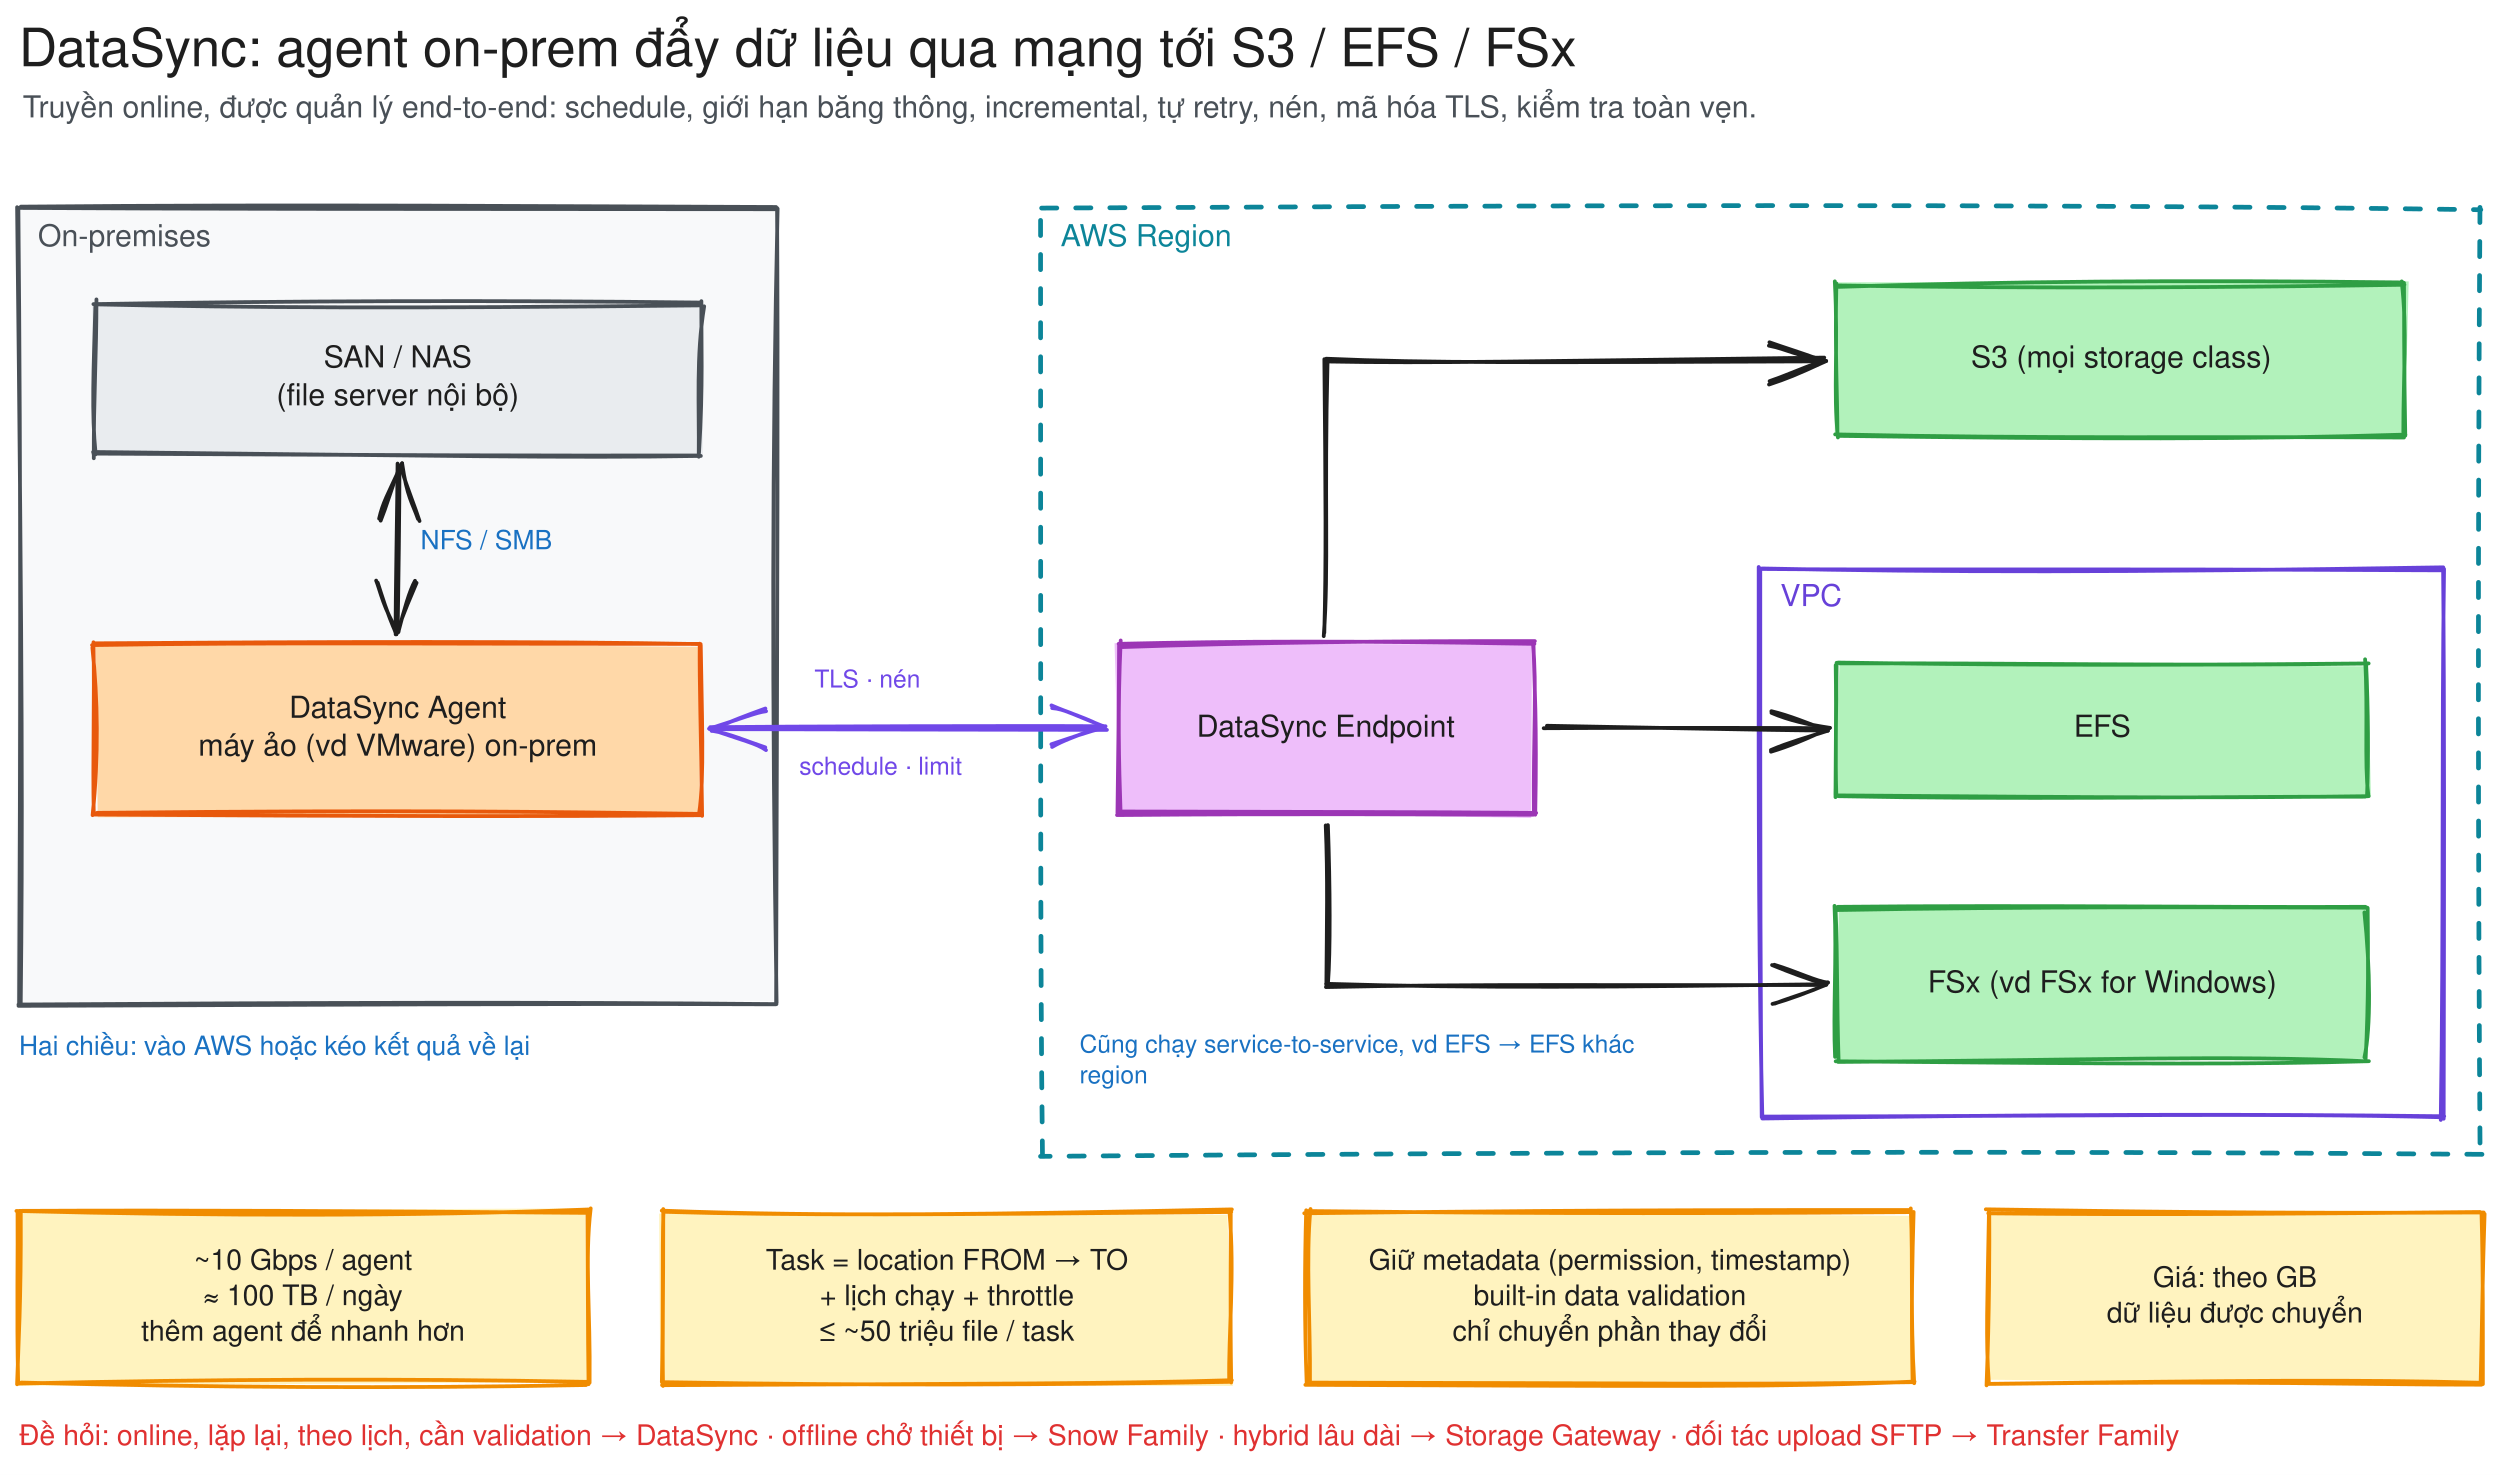
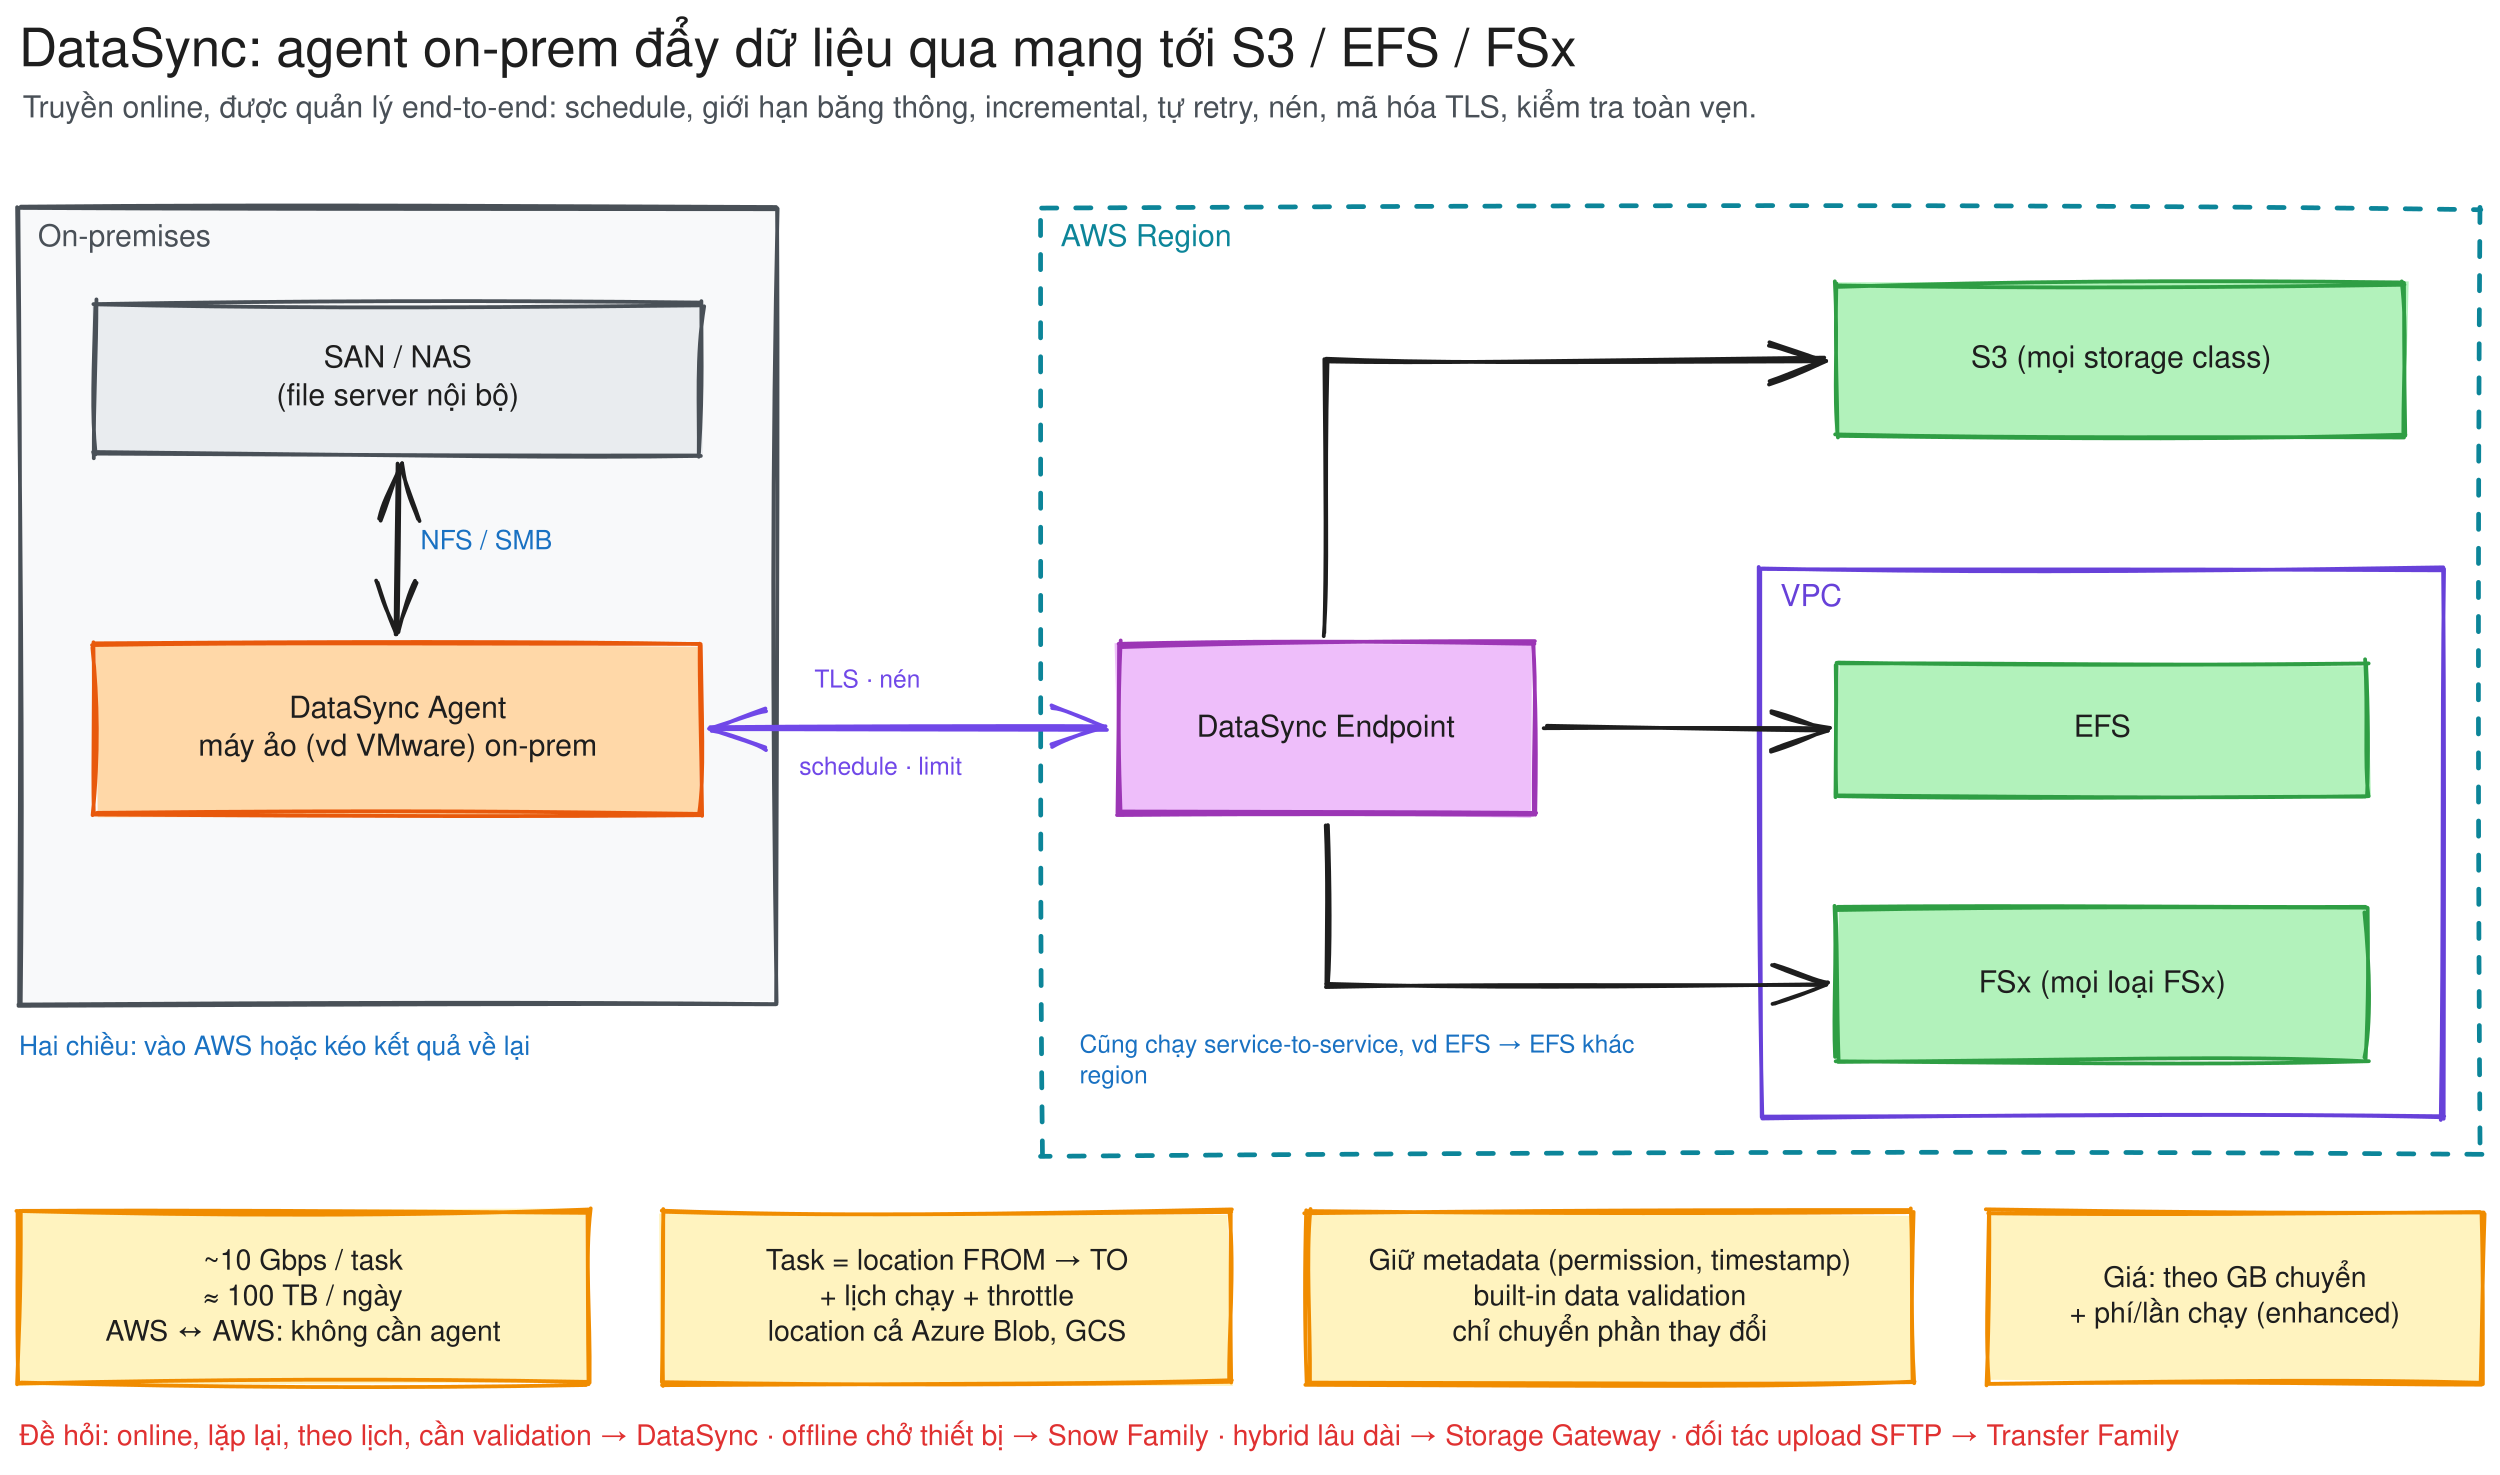
<svg xmlns="http://www.w3.org/2000/svg" version="1.1" viewBox="0 0 1320 778.75" width="1320" height="778.75">
  <defs>
    <style>
      @font-face {
        font-family: "Virgil";
        src: url("https://excalidraw.com/Virgil.woff2");
      }
      @font-face {
        font-family: "Cascadia";
        src: url("https://excalidraw.com/Cascadia.woff2");
      }
    </style>
  </defs>
  <rect x="0" y="0" width="1320" height="778.75" fill="#ffffff" />
  <g transform="translate(10 10) rotate(0 431.9 17.5)">
    <text x="0" y="25" font-family="Helvetica, Segoe UI Emoji" font-size="28px" fill="#1e1e1e" text-anchor="start" style="white-space: pre;" direction="ltr">DataSync: agent on-prem đẩy dữ liệu qua mạng tới S3 / EFS / FSx</text>
  </g>
  <g transform="translate(12 48) rotate(0 483.04 10)">
    <text x="0" y="14" font-family="Helvetica, Segoe UI Emoji" font-size="16px" fill="#495057" text-anchor="start" style="white-space: pre;" direction="ltr">Truyền online, được quản lý end-to-end: schedule, giới hạn băng thông, incremental, tự retry, nén, mã hóa TLS, kiểm tra toàn vẹn.</text>
  </g>
  <g stroke-linecap="round" transform="translate(10 110) rotate(0 200 210)">
    <path d="M0.3 0.69 L399.93 1.6 L398.47 418.6 L-1.69 420.15" stroke="none" stroke-width="0" fill="#f8f9fa" />
    <path d="M1 -0.89 C147.17 -2.24, 294.04 -1.01, 399.74 -0.7 M-0.33 -0.22 C87.53 0.3, 174.48 0.36, 399.6 0.47 M400.58 0.18 C397.74 127.54, 397.45 256.41, 400.04 419.43 M400.29 -0.19 C400.82 88.94, 400.53 176.86, 399.79 419.7 M399.6 420.29 C278 419.77, 155.47 420.62, -0.21 421.09 M399.96 420.18 C279.78 419.02, 159.4 419.39, -0.24 420.39 M0.95 419.63 C1.9 335.28, 1.9 251.01, -0.97 -0.6 M0.08 419.72 C0.73 284.64, 1.09 150.04, -0.3 -0.12" stroke="#495057" stroke-width="2" fill="none" />
  </g>
  <g transform="translate(20 116) rotate(0 48.24 10)">
    <text x="0" y="14" font-family="Helvetica, Segoe UI Emoji" font-size="16px" fill="#495057" text-anchor="start" style="white-space: pre;" direction="ltr">On-premises</text>
  </g>
  <g stroke-linecap="round" transform="translate(550 110) rotate(0 380 250)">
    <path d="M-0.01 -0.13 C258.3 -1.42, 515.02 -2.64, 759.86 0.74 M759.43 -0.5 C758.2 176.8, 758.45 353.99, 759.49 500.51 M760.47 499.49 C525.46 497.64, 292.18 498.25, -0.59 500.56 M0.43 500.37 C-0.91 386.54, -0.4 273.21, -0.58 0.03" stroke="#0c8599" stroke-width="2.5" fill="none" stroke-dasharray="8 10" />
  </g>
  <g transform="translate(560 116) rotate(0 43.76 10)">
    <text x="0" y="14" font-family="Helvetica, Segoe UI Emoji" font-size="16px" fill="#0c8599" text-anchor="start" style="white-space: pre;" direction="ltr">AWS Region</text>
  </g>
  <g stroke-linecap="round" transform="translate(930 300) rotate(0 180 145)">
    <path d="M-0.9 0.41 C74.28 1.11, 148.33 0.11, 360.38 1.14 M0.4 0.15 C94.3 2.14, 187.08 2.34, 360.03 -0.45 M360.46 0.43 C359.08 91.47, 360.36 186.02, 358.72 291.32 M359.96 0.17 C360.69 78.35, 360.5 156.4, 360.26 290.69 M359.97 289.92 C265.71 287.52, 169.73 289.36, 0.85 289.55 M360.54 289.38 C255.68 288.14, 151.56 288.31, 0.5 290.57 M0.49 288.55 C-1.23 217.12, -1.58 143.75, -1.41 -0.63 M0.18 289.84 C-0.46 229.86, -0.61 169.73, -0.58 0.15" stroke="#6741d9" stroke-width="2" fill="none" />
  </g>
  <g transform="translate(940 306) rotate(0 15.36 10)">
    <text x="0" y="14" font-family="Helvetica, Segoe UI Emoji" font-size="16px" fill="#6741d9" text-anchor="start" style="white-space: pre;" direction="ltr">VPC</text>
  </g>
  <g stroke-linecap="round" transform="translate(50 160) rotate(0 160 40)">
    <path d="M-1.4 1.72 L321.42 1.7 L321.08 81.85 L-0.21 80.1" stroke="none" stroke-width="0" fill="#e9ecef" />
    <path d="M0.76 0.72 C80.94 2.44, 160.54 3, 319.79 1.24 M-0.67 0.58 C105.1 -1.19, 211.51 -1.53, 319.76 -0.25 M321.8 1.74 C317.48 28.09, 319.23 53.58, 318.94 81.16 M320.33 -0.99 C320.17 20.56, 321.29 42.94, 319.08 79.07 M320.03 80.72 C251.5 81.92, 180.42 80.61, -0.85 78.65 M319.5 80.49 C236.76 80.68, 154.49 80.33, -0.65 79.5 M-0.48 81.96 C-0.6 51.46, 0.97 25.12, 0.92 -1.91 M0.51 79.9 C-1.71 58.13, -0.6 35.6, 0.38 0.64" stroke="#495057" stroke-width="2" fill="none" />
  </g>
  <g transform="translate(140.4 180) rotate(0 69.6 20)">
    <text x="69.6" y="14" font-family="Helvetica, Segoe UI Emoji" font-size="16px" fill="#1e1e1e" text-anchor="middle" style="white-space: pre;" direction="ltr">SAN / NAS</text>
    <text x="69.6" y="34" font-family="Helvetica, Segoe UI Emoji" font-size="16px" fill="#1e1e1e" text-anchor="middle" style="white-space: pre;" direction="ltr">(file server nội bộ)</text>
  </g>
  <g stroke-linecap="round" transform="translate(50 340) rotate(0 160 45)">
    <path d="M0.44 -0.93 L318.94 1.51 L319.48 91.15 L1.62 91.52" stroke="none" stroke-width="0" fill="#ffd8a8" />
    <path d="M-1.39 0.61 C92.61 -0.97, 188.12 0.07, 318.96 -0.02 M0.24 -0.33 C118.83 -1.16, 237.16 -1.51, 319.93 0.08 M319.99 0.64 C320.46 35.82, 322.02 71.1, 319.13 89.41 M319.45 -0.13 C319.26 21.29, 320.08 44.3, 320.72 90.76 M319.41 89.73 C240.95 88.64, 164.93 87.56, 1.26 89.18 M319.79 90.44 C236.09 91.15, 150.67 91.05, -0.42 90.08 M-1.11 90.41 C2.13 59.28, 1.65 29.19, -1.22 1.99 M-0.49 90.04 C-1.15 60.66, -0.01 29.85, -0.65 -0.87" stroke="#e8590c" stroke-width="2" fill="none" />
  </g>
  <g transform="translate(100.32 365) rotate(0 109.68 20)">
    <text x="109.68" y="14" font-family="Helvetica, Segoe UI Emoji" font-size="16px" fill="#1e1e1e" text-anchor="middle" style="white-space: pre;" direction="ltr">DataSync Agent</text>
    <text x="109.68" y="34" font-family="Helvetica, Segoe UI Emoji" font-size="16px" fill="#1e1e1e" text-anchor="middle" style="white-space: pre;" direction="ltr">máy ảo (vd VMware) on-prem</text>
  </g>
  <g stroke-linecap="round" transform="translate(590 340) rotate(0 110 45)">
    <path d="M-1.52 -0.38 L218.86 0.41 L218.48 91.85 L1.04 88.4" stroke="none" stroke-width="0" fill="#eebefa" />
    <path d="M1.31 1.69 C72.57 -0.78, 144.28 -1.66, 220.41 -1.49 M0.64 -0.05 C62.23 -1.5, 123.21 -1.73, 220.16 -0.04 M219.36 -0.87 C221.56 22.98, 219.52 47.68, 219.89 89.43 M219.66 -0.57 C220.1 21.16, 221.59 40.91, 220.6 90.17 M221.09 89.22 C159.09 88.63, 98.87 88.76, 1.51 88.47 M219.53 90.17 C159.15 90.1, 97.54 89.51, -0.21 90.35 M1.67 89.19 C0.76 62.35, 0.06 35.16, 1.73 -1.82 M0.02 89.28 C0.26 63.79, 0.83 37.61, 0.87 0.38" stroke="#9c36b5" stroke-width="2" fill="none" />
  </g>
  <g transform="translate(629.12 375) rotate(0 70.88 10)">
    <text x="70.88" y="14" font-family="Helvetica, Segoe UI Emoji" font-size="16px" fill="#1e1e1e" text-anchor="middle" style="white-space: pre;" direction="ltr">DataSync Endpoint</text>
  </g>
  <g stroke-linecap="round" transform="translate(970 150) rotate(0 150 40)">
    <path d="M-0.84 -0.89 L301.79 -1.41 L299.71 80.32 L-1.25 79.97" stroke="none" stroke-width="0" fill="#b2f2bb" />
    <path d="M0.81 1.46 C90.1 -1.38, 179.17 -2.32, 298.78 -0.87 M-0.25 0.72 C107.68 2.57, 215.07 1.69, 299.5 0.35 M298.09 -1.43 C301.09 24.59, 298.95 47.28, 298.96 78.09 M299.3 -0.65 C299.49 16.68, 299.13 33.55, 299.98 80.04 M299.3 81.01 C202.48 80.4, 104.99 81.72, -1.04 79.36 M300.06 79.47 C218.36 82.01, 137.54 81.97, 0.39 80.14 M0.42 80.98 C-2.12 56.61, 0.65 33.77, -1.22 -1.45 M0.16 79.04 C0.15 58.42, -1.22 36.85, -0.39 -0.35" stroke="#2f9e44" stroke-width="2" fill="none" />
  </g>
  <g transform="translate(1035.76 180) rotate(0 84.24 10)">
    <text x="84.24" y="14" font-family="Helvetica, Segoe UI Emoji" font-size="16px" fill="#1e1e1e" text-anchor="middle" style="white-space: pre;" direction="ltr">S3 (mọi storage class)</text>
  </g>
  <g stroke-linecap="round" transform="translate(970 350) rotate(0 140 35)">
    <path d="M1.29 1.03 L280.25 1.79 L281.82 70.1 L-1.82 69.66" stroke="none" stroke-width="0" fill="#b2f2bb" />
    <path d="M1.42 0.27 C91.51 -0.06, 182.6 1.78, 279.14 0.36 M0.51 -0.17 C73.54 0.94, 147.12 1.6, 280.64 0.29 M278.77 -1.89 C280.39 24.74, 278.34 53.5, 280.44 69.43 M279.28 -0.04 C280.43 25.21, 280.6 50.55, 279.78 70.47 M278.8 70.64 C185.56 70.64, 92.98 72.25, 0.64 70.39 M280.69 70.38 C215.64 71.27, 150.58 71.17, -0.2 69.97 M-0.43 69.54 C-1.08 50.31, -0.27 30.75, -0.75 1.2 M-0.86 70.9 C-0.7 46.05, -0.58 20.97, -0.27 -0.05" stroke="#2f9e44" stroke-width="2" fill="none" />
  </g>
  <g transform="translate(1094.64 375) rotate(0 15.36 10)">
    <text x="15.36" y="14" font-family="Helvetica, Segoe UI Emoji" font-size="16px" fill="#1e1e1e" text-anchor="middle" style="white-space: pre;" direction="ltr">EFS</text>
  </g>
  <g stroke-linecap="round" transform="translate(970 480) rotate(0 140 40)">
    <path d="M0.92 -1.95 L279.22 -0.27 L279.42 79.1 L-0.68 80.49" stroke="none" stroke-width="0" fill="#b2f2bb" />
    <path d="M0.39 -1.19 C103.18 -2.24, 207.5 -0.77, 278.95 -1.2 M-0.5 0.51 C101.82 -1.4, 203.36 -0.96, 279.99 -0.74 M278.4 1.75 C281.53 31.38, 281.85 62.82, 278.43 78.27 M280.13 -0.56 C280.34 24.17, 280.7 46.91, 279.03 79.45 M279.63 80.36 C205.71 76.97, 133.94 79.86, 0.54 80.7 M280.76 80.31 C222.07 82.01, 164.82 81.89, -0.75 80.36 M-1.08 78.04 C-2.19 54.35, -0.11 25.08, -1.37 -1.71 M0.79 80.33 C-0.17 51.61, 0.22 24.61, -0.81 0.18" stroke="#2f9e44" stroke-width="2" fill="none" />
  </g>
-   <g transform="translate(1013.12 510) rotate(0 96.88 10)">
-     <text x="96.88" y="14" font-family="Helvetica, Segoe UI Emoji" font-size="16px" fill="#1e1e1e" text-anchor="middle" style="white-space: pre;" direction="ltr">FSx (vd FSx for Windows)</text>
+   <g transform="translate(1037.34 510) rotate(0 72.66 10)">
+     <text x="72.66" y="14" font-family="Helvetica, Segoe UI Emoji" font-size="16px" fill="#1e1e1e" text-anchor="middle" style="white-space: pre;" direction="ltr">FSx (mọi loại FSx)</text>
  </g>
  <g stroke-linecap="round" transform="translate(10 640) rotate(0 150 45)">
    <path d="M0.22 -0.55 L298.9 -2 L300.61 89.67 L-0.9 91.76" stroke="none" stroke-width="0" fill="#fff3bf" />
    <path d="M-1.33 -0.61 C103.48 2.06, 208.81 2.28, 301.24 -1.42 M0.21 -0.66 C88.78 -1.09, 177.2 -0.61, 300.33 0.4 M301.88 -1.98 C298.63 25.6, 301.78 51.76, 301.31 90.08 M300.16 -0.26 C300.44 30.12, 300.33 62.95, 300.76 90.86 M299.47 91.29 C199.33 93.23, 99.42 92.56, 1.23 89.99 M300.27 89.63 C200.98 87.74, 101.29 88.2, -0.59 90.53 M-0.98 90.9 C-0.33 69.31, 1.19 48.45, 0.97 -0.03 M-0.43 89.45 C-1.26 54.36, -0.49 18.75, -0.74 -0.43" stroke="#f08c00" stroke-width="2" fill="none" />
  </g>
-   <g transform="translate(73.675 656.875) rotate(0 86.325 28.125)">
-     <text x="86.325" y="13.5" font-family="Helvetica, Segoe UI Emoji" font-size="15px" fill="#1e1e1e" text-anchor="middle" style="white-space: pre;" direction="ltr">~10 Gbps / agent</text>
-     <text x="86.325" y="32.25" font-family="Helvetica, Segoe UI Emoji" font-size="15px" fill="#1e1e1e" text-anchor="middle" style="white-space: pre;" direction="ltr">≈ 100 TB / ngày</text>
-     <text x="86.325" y="51" font-family="Helvetica, Segoe UI Emoji" font-size="15px" fill="#1e1e1e" text-anchor="middle" style="white-space: pre;" direction="ltr">thêm agent để nhanh hơn</text>
+   <g transform="translate(62.42 656.88) rotate(0 97.58 28.12)">
+     <text x="97.58" y="13.5" font-family="Helvetica, Segoe UI Emoji" font-size="15px" fill="#1e1e1e" text-anchor="middle" style="white-space: pre;" direction="ltr">~10 Gbps / task</text>
+     <text x="97.58" y="32.25" font-family="Helvetica, Segoe UI Emoji" font-size="15px" fill="#1e1e1e" text-anchor="middle" style="white-space: pre;" direction="ltr">≈ 100 TB / ngày</text>
+     <text x="97.58" y="51" font-family="Helvetica, Segoe UI Emoji" font-size="15px" fill="#1e1e1e" text-anchor="middle" style="white-space: pre;" direction="ltr">AWS ↔ AWS: không cần agent</text>
  </g>
  <g stroke-linecap="round" transform="translate(350 640) rotate(0 150 45)">
    <path d="M-1.99 0.79 L298.06 1.36 L300.95 91.8 L-1.38 91.2" stroke="none" stroke-width="0" fill="#fff3bf" />
    <path d="M-0.59 -0.78 C89.01 2.57, 176 1.13, 300.42 -1.44 M0.73 -0.16 C69.59 1.83, 139.89 1.4, 300.1 -0.07 M299.16 -0.12 C302.03 32.96, 298.58 64.61, 299.02 89.52 M299.83 0.92 C299.94 25.89, 299.44 50.78, 300.08 89.96 M300.4 88.75 C239.8 90.61, 179.72 90.57, -0.43 91.37 M300.12 89.6 C206.94 91.19, 113.83 91.72, -0.14 89.78 M0.07 91.77 C-0.35 67.54, 0.25 45.05, 0.2 -1.6 M-0.54 89.68 C0.34 55.66, -0.44 19.44, 0.28 0.66" stroke="#f08c00" stroke-width="2" fill="none" />
  </g>
-   <g transform="translate(406.1 656.875) rotate(0 93.9 28.125)">
-     <text x="93.9" y="13.5" font-family="Helvetica, Segoe UI Emoji" font-size="15px" fill="#1e1e1e" text-anchor="middle" style="white-space: pre;" direction="ltr">Task = location FROM → TO</text>
-     <text x="93.9" y="32.25" font-family="Helvetica, Segoe UI Emoji" font-size="15px" fill="#1e1e1e" text-anchor="middle" style="white-space: pre;" direction="ltr">+ lịch chạy + throttle</text>
-     <text x="93.9" y="51" font-family="Helvetica, Segoe UI Emoji" font-size="15px" fill="#1e1e1e" text-anchor="middle" style="white-space: pre;" direction="ltr">≤ ~50 triệu file / task</text>
+   <g transform="translate(398.59 656.88) rotate(0 101.41 28.12)">
+     <text x="101.41" y="13.5" font-family="Helvetica, Segoe UI Emoji" font-size="15px" fill="#1e1e1e" text-anchor="middle" style="white-space: pre;" direction="ltr">Task = location FROM → TO</text>
+     <text x="101.41" y="32.25" font-family="Helvetica, Segoe UI Emoji" font-size="15px" fill="#1e1e1e" text-anchor="middle" style="white-space: pre;" direction="ltr">+ lịch chạy + throttle</text>
+     <text x="101.41" y="51" font-family="Helvetica, Segoe UI Emoji" font-size="15px" fill="#1e1e1e" text-anchor="middle" style="white-space: pre;" direction="ltr">location cả Azure Blob, GCS</text>
  </g>
  <g stroke-linecap="round" transform="translate(690 640) rotate(0 160 45)">
    <path d="M0.61 -0.38 L318.59 1.97 L321.55 88.98 L1.8 90.41" stroke="none" stroke-width="0" fill="#fff3bf" />
    <path d="M-1.36 0.61 C73.28 -0.21, 148.83 -1.2, 318.8 -1.11 M-0.17 -0.58 C87.28 0.4, 174.25 1.07, 319.42 -0.01 M318.88 -1.95 C320.19 27.71, 318.58 54.63, 320.69 90.34 M320.39 -0.08 C319.74 24.04, 319.02 48.11, 319.86 89.83 M320.87 89.46 C254 92.59, 188.08 91.88, -0.76 91.19 M320.69 89.77 C240.41 91.19, 160.74 90.23, 0.55 90.02 M1.66 90.23 C1.94 58.84, -0.63 23.97, 1.95 -1.65 M-0.05 90.98 C-1.24 59.02, -1.16 28.03, -0.33 -0.97" stroke="#f08c00" stroke-width="2" fill="none" />
  </g>
  <g transform="translate(714.175 656.875) rotate(0 135.825 28.125)">
    <text x="135.825" y="13.5" font-family="Helvetica, Segoe UI Emoji" font-size="15px" fill="#1e1e1e" text-anchor="middle" style="white-space: pre;" direction="ltr">Giữ metadata (permission, timestamp)</text>
    <text x="135.825" y="32.25" font-family="Helvetica, Segoe UI Emoji" font-size="15px" fill="#1e1e1e" text-anchor="middle" style="white-space: pre;" direction="ltr">built-in data validation</text>
    <text x="135.825" y="51" font-family="Helvetica, Segoe UI Emoji" font-size="15px" fill="#1e1e1e" text-anchor="middle" style="white-space: pre;" direction="ltr">chỉ chuyển phần thay đổi</text>
  </g>
  <g stroke-linecap="round" transform="translate(1050 640) rotate(0 130 45)">
    <path d="M-0.06 1.49 L260.02 0.98 L261.65 91.07 L-0.33 88.5" stroke="none" stroke-width="0" fill="#fff3bf" />
    <path d="M-1.49 -1.48 C71.56 -0.38, 144.97 0.8, 261.37 0.18 M-0.19 0.64 C83.7 1.55, 167.3 0.86, 259.4 -0.07 M261.86 0.96 C260.77 32.09, 260.43 66.2, 259.78 90.08 M260.24 0.56 C261.09 30.12, 260.95 61.5, 260.95 90.81 M260.21 91.12 C199.9 91.19, 140.78 88.91, -0.44 90.73 M259.38 90.09 C196.89 88.32, 132.37 88.9, 0.52 90.67 M-1.11 91.47 C0.42 53.11, 0.46 16.41, 0.32 -0.92 M0.09 89.85 C-1.56 67.76, -0.65 46.97, 0.18 -0.53" stroke="#f08c00" stroke-width="2" fill="none" />
  </g>
-   <g transform="translate(1113.55 666.25) rotate(0 66.45 18.75)">
-     <text x="66.45" y="13.25" font-family="Helvetica, Segoe UI Emoji" font-size="15px" fill="#1e1e1e" text-anchor="middle" style="white-space: pre;" direction="ltr">Giá: theo GB</text>
-     <text x="66.45" y="32" font-family="Helvetica, Segoe UI Emoji" font-size="15px" fill="#1e1e1e" text-anchor="middle" style="white-space: pre;" direction="ltr">dữ liệu được chuyển</text>
+   <g transform="translate(1092.57 666.25) rotate(0 87.44 18.75)">
+     <text x="87.44" y="13.25" font-family="Helvetica, Segoe UI Emoji" font-size="15px" fill="#1e1e1e" text-anchor="middle" style="white-space: pre;" direction="ltr">Giá: theo GB chuyển</text>
+     <text x="87.44" y="32" font-family="Helvetica, Segoe UI Emoji" font-size="15px" fill="#1e1e1e" text-anchor="middle" style="white-space: pre;" direction="ltr">+ phí/lần chạy (enhanced)</text>
  </g>
  <g stroke-linecap="round">
    <g transform="translate(210 246) rotate(0 0 44)">
      <path d="M0.9 -0.12 C1.01 14.42, 0.25 73.04, -0.08 87.61 M-0.08 -1.23 C-0.08 13.46, -1.29 74.02, -1.08 88.94" stroke="#1e1e1e" stroke-width="2" fill="none" />
    </g>
    <g transform="translate(210 246) rotate(0 0 44)">
      <path d="M10.7 28.02 C7.78 19.6, 4.9 16.51, 2.31 -1.38 M11.51 29.1 C9.05 21.37, 5.68 13.5, 1.28 -0.19" stroke="#1e1e1e" stroke-width="2" fill="none" />
    </g>
    <g transform="translate(210 246) rotate(0 0 44)">
      <path d="M-9.82 27.83 C-7.84 19.3, -5.81 16.25, 2.31 -1.38 M-9.01 28.91 C-5.98 21.43, -3.87 13.61, 1.28 -0.19" stroke="#1e1e1e" stroke-width="2" fill="none" />
    </g>
    <g transform="translate(210 246) rotate(0 0 44)">
      <path d="M-11.39 60.55 C-9.34 65.49, -7.42 75.9, 0.33 87.68 M-10.58 61.63 C-8.1 69.21, -6.09 76.46, -0.7 88.87" stroke="#1e1e1e" stroke-width="2" fill="none" />
    </g>
    <g transform="translate(210 246) rotate(0 0 44)">
      <path d="M9.13 60.66 C6.27 65.73, 3.3 76.11, 0.33 87.68 M9.94 61.74 C6.94 69.09, 3.46 76.31, -0.7 88.87" stroke="#1e1e1e" stroke-width="2" fill="none" />
    </g>
  </g>
  <g stroke-linecap="round">
    <g transform="translate(376 385) rotate(0 104 0)">
      <path d="M0.3 -0.01 C35.23 0.01, 173.91 0.42, 208.45 0.38 M-1.01 -1.06 C33.91 -1.43, 173.15 -1.88, 207.73 -1.54" stroke="#7048e8" stroke-width="2" fill="none" />
    </g>
    <g transform="translate(376 385) rotate(0 104 0)">
      <path d="M28.49 -9.47 C23.42 -8.89, 16.69 -6, -1.52 -0.25 M28.12 -10.91 C18.05 -7.2, 9.4 -4.22, -0.26 0.81" stroke="#7048e8" stroke-width="2" fill="none" />
    </g>
    <g transform="translate(376 385) rotate(0 104 0)">
      <path d="M28.45 11.06 C23.35 7.46, 16.62 6.17, -1.52 -0.25 M28.07 9.61 C18.03 6.32, 9.4 2.3, -0.26 0.81" stroke="#7048e8" stroke-width="2" fill="none" />
    </g>
    <g transform="translate(376 385) rotate(0 104 0)">
      <path d="M179.51 9.4 C185.88 5.69, 190.62 4.43, 205.92 -1.78 M179.13 7.96 C188.31 4.99, 198.9 1.01, 207.18 -0.73" stroke="#7048e8" stroke-width="2" fill="none" />
    </g>
    <g transform="translate(376 385) rotate(0 104 0)">
      <path d="M179.55 -11.12 C185.95 -10.66, 190.69 -7.74, 205.92 -1.78 M179.17 -12.56 C188.33 -8.53, 198.91 -5.51, 207.18 -0.73" stroke="#7048e8" stroke-width="2" fill="none" />
    </g>
  </g>
  <g stroke-linecap="round">
    <g transform="translate(700 334) rotate(0 132 -72)">
      <path d="M-1.07 1.89 C1.64 -34.24, -0.93 -68.6, 0.96 -144.17 M-0.77 0.11 C0.21 -35.95, -0.04 -72.7, -0.74 -144.35 M1.21 -143.13 C54.25 -142.08, 109.77 -143.3, 263.21 -145.19 M0.23 -144.6 C53.45 -142.23, 108.45 -142.63, 263.27 -143.22" stroke="#1e1e1e" stroke-width="2" fill="none" />
    </g>
    <g transform="translate(700 334) rotate(0 132 -72)">
      <path d="M234.04 -130.97 C243.59 -134.17, 247.9 -135.84, 264.22 -143.39 M234.35 -132.76 C241.8 -135.24, 248.62 -138.42, 262.52 -143.57" stroke="#1e1e1e" stroke-width="2" fill="none" />
    </g>
    <g transform="translate(700 334) rotate(0 132 -72)">
      <path d="M233.97 -151.49 C243.53 -149.67, 247.86 -146.32, 264.22 -143.39 M234.27 -153.28 C241.66 -150.6, 248.49 -148.64, 262.52 -143.57" stroke="#1e1e1e" stroke-width="2" fill="none" />
    </g>
  </g>
  <g stroke-linecap="round">
    <g transform="translate(816 385) rotate(0 74 0)">
      <path d="M-0.93 -0.5 C23.82 -0.78, 123.79 -0.69, 148.77 -0.54 M0.79 -1.8 C25.43 -1.43, 123.57 0.7, 148.23 0.71" stroke="#1e1e1e" stroke-width="2" fill="none" />
    </g>
    <g transform="translate(816 385) rotate(0 74 0)">
      <path d="M119.08 11.9 C128.02 9.25, 138.68 4.94, 150.16 -0.7 M119.04 11.03 C128.53 6.93, 137.86 4.45, 149.13 0.79" stroke="#1e1e1e" stroke-width="2" fill="none" />
    </g>
    <g transform="translate(816 385) rotate(0 74 0)">
      <path d="M119.34 -8.62 C128.4 -4.67, 138.97 -2.37, 150.16 -0.7 M119.29 -9.49 C128.85 -7.21, 138.1 -3.31, 149.13 0.79" stroke="#1e1e1e" stroke-width="2" fill="none" />
    </g>
  </g>
  <g stroke-linecap="round">
    <g transform="translate(700 436) rotate(0 132 42)">
      <path d="M1.13 -0.34 C2.29 32.29, 2.44 66.87, 1.17 83.1 M-0.02 -0.19 C1.14 26.75, 0.57 52.85, 0.32 84.24 M0.1 85.18 C77.24 83.43, 157.01 84.42, 263.12 84.06 M0.17 83.45 C78.46 85.88, 155.32 85.1, 263.98 83.67" stroke="#1e1e1e" stroke-width="2" fill="none" />
    </g>
    <g transform="translate(700 436) rotate(0 132 42)">
      <path d="M237.05 93.91 C248.5 89.4, 259.65 86.91, 265.15 82.77 M235.89 94.07 C245.22 91.58, 253.37 88.29, 264.3 83.91" stroke="#1e1e1e" stroke-width="2" fill="none" />
    </g>
    <g transform="translate(700 436) rotate(0 132 42)">
      <path d="M236.81 73.39 C248.51 76.92, 259.75 82.47, 265.15 82.77 M235.65 73.55 C245.18 77.43, 253.4 80.52, 264.3 83.91" stroke="#1e1e1e" stroke-width="2" fill="none" />
    </g>
  </g>
  <g transform="translate(222 278) rotate(0 35.98 8.75)">
    <text x="0" y="12" font-family="Helvetica, Segoe UI Emoji" font-size="14px" fill="#1971c2" text-anchor="start" style="white-space: pre;" direction="ltr">NFS / SMB</text>
  </g>
  <g transform="translate(430 352) rotate(0 29.9 8.125)">
    <text x="0" y="11" font-family="Helvetica, Segoe UI Emoji" font-size="13px" fill="#7048e8" text-anchor="start" style="white-space: pre;" direction="ltr">TLS · nén</text>
  </g>
  <g transform="translate(422 398) rotate(0 47.97 8.125)">
    <text x="0" y="11" font-family="Helvetica, Segoe UI Emoji" font-size="13px" fill="#7048e8" text-anchor="start" style="white-space: pre;" direction="ltr">schedule · limit</text>
  </g>
  <g transform="translate(10 545) rotate(0 136.57 8.75)">
    <text x="0" y="12" font-family="Helvetica, Segoe UI Emoji" font-size="14px" fill="#1971c2" text-anchor="start" style="white-space: pre;" direction="ltr">Hai chiều: vào AWS hoặc kéo kết quả về lại</text>
  </g>
  <g transform="translate(570 545) rotate(0 151.06 16.25)">
    <text x="0" y="10.75" font-family="Helvetica, Segoe UI Emoji" font-size="13px" fill="#1971c2" text-anchor="start" style="white-space: pre;" direction="ltr">Cũng chạy service-to-service, vd EFS → EFS khác</text>
    <text x="0" y="27" font-family="Helvetica, Segoe UI Emoji" font-size="13px" fill="#1971c2" text-anchor="start" style="white-space: pre;" direction="ltr">region</text>
  </g>
  <g transform="translate(10 750) rotate(0 597.825 9.375)">
    <text x="0" y="13" font-family="Helvetica, Segoe UI Emoji" font-size="15px" fill="#e03131" text-anchor="start" style="white-space: pre;" direction="ltr">Đề hỏi: online, lặp lại, theo lịch, cần validation → DataSync · offline chở thiết bị → Snow Family · hybrid lâu dài → Storage Gateway · đối tác upload SFTP → Transfer Family</text>
  </g>
</svg>
